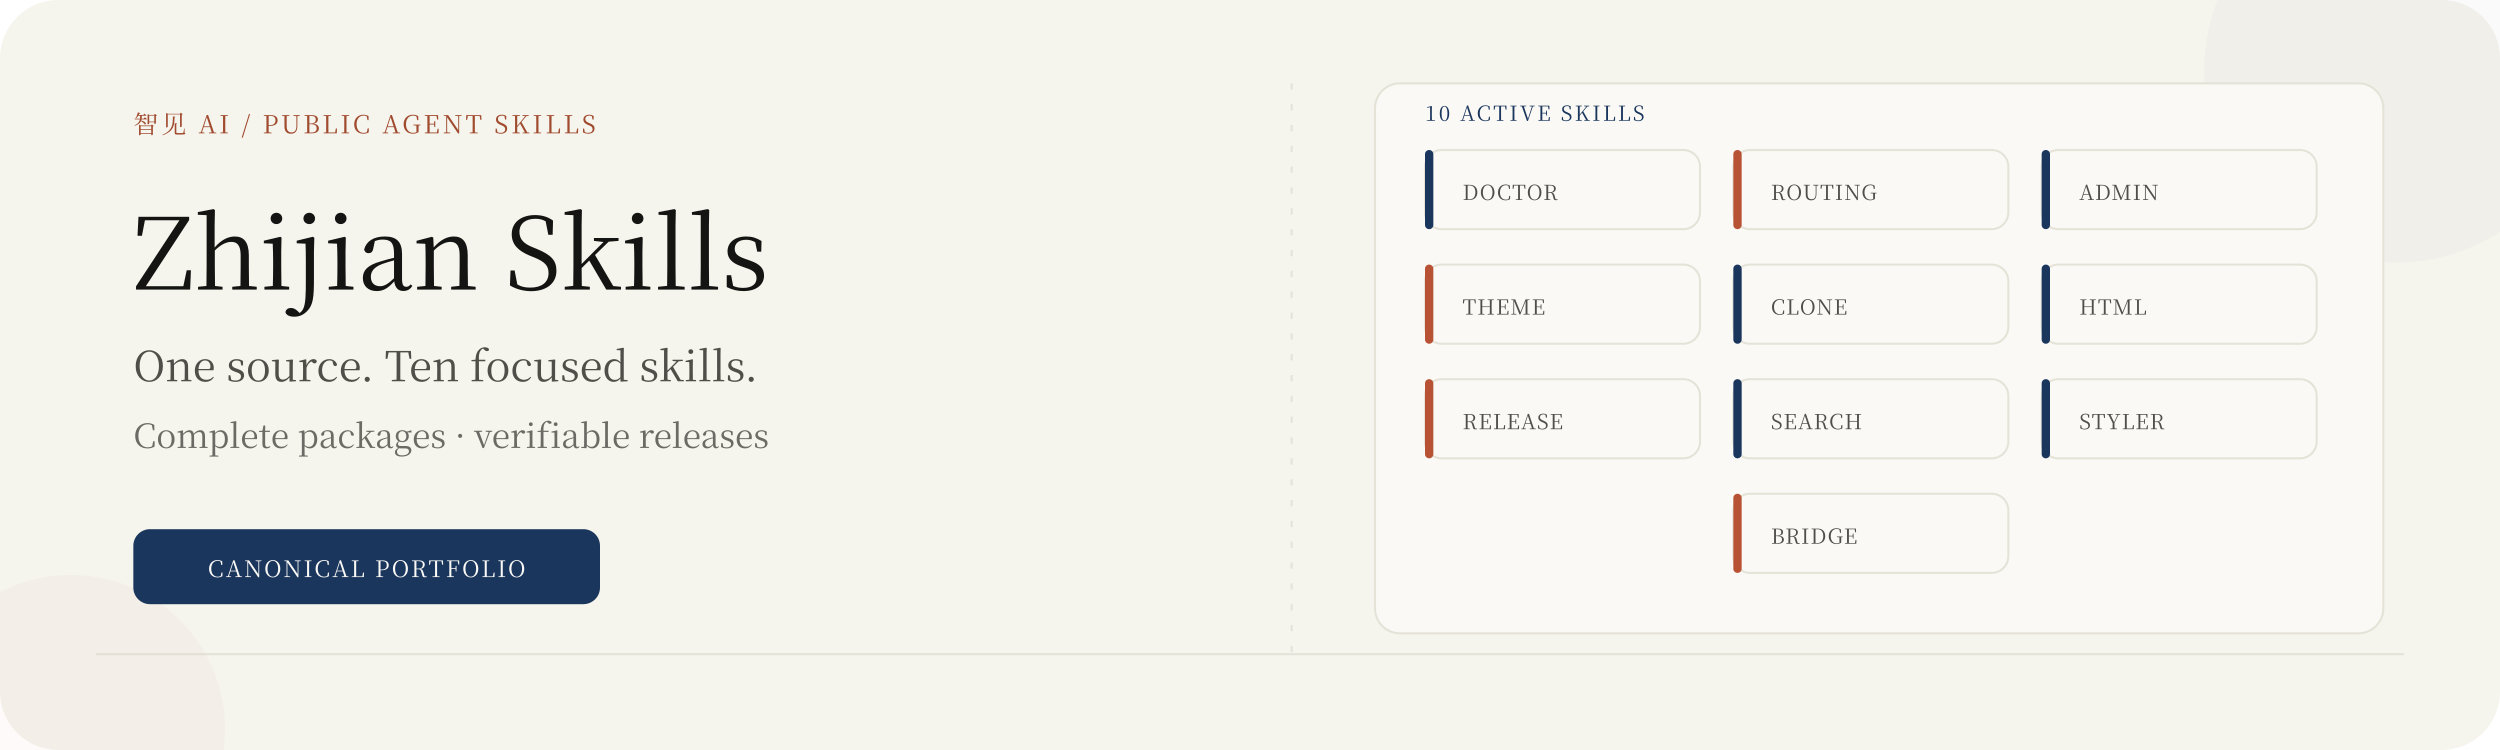
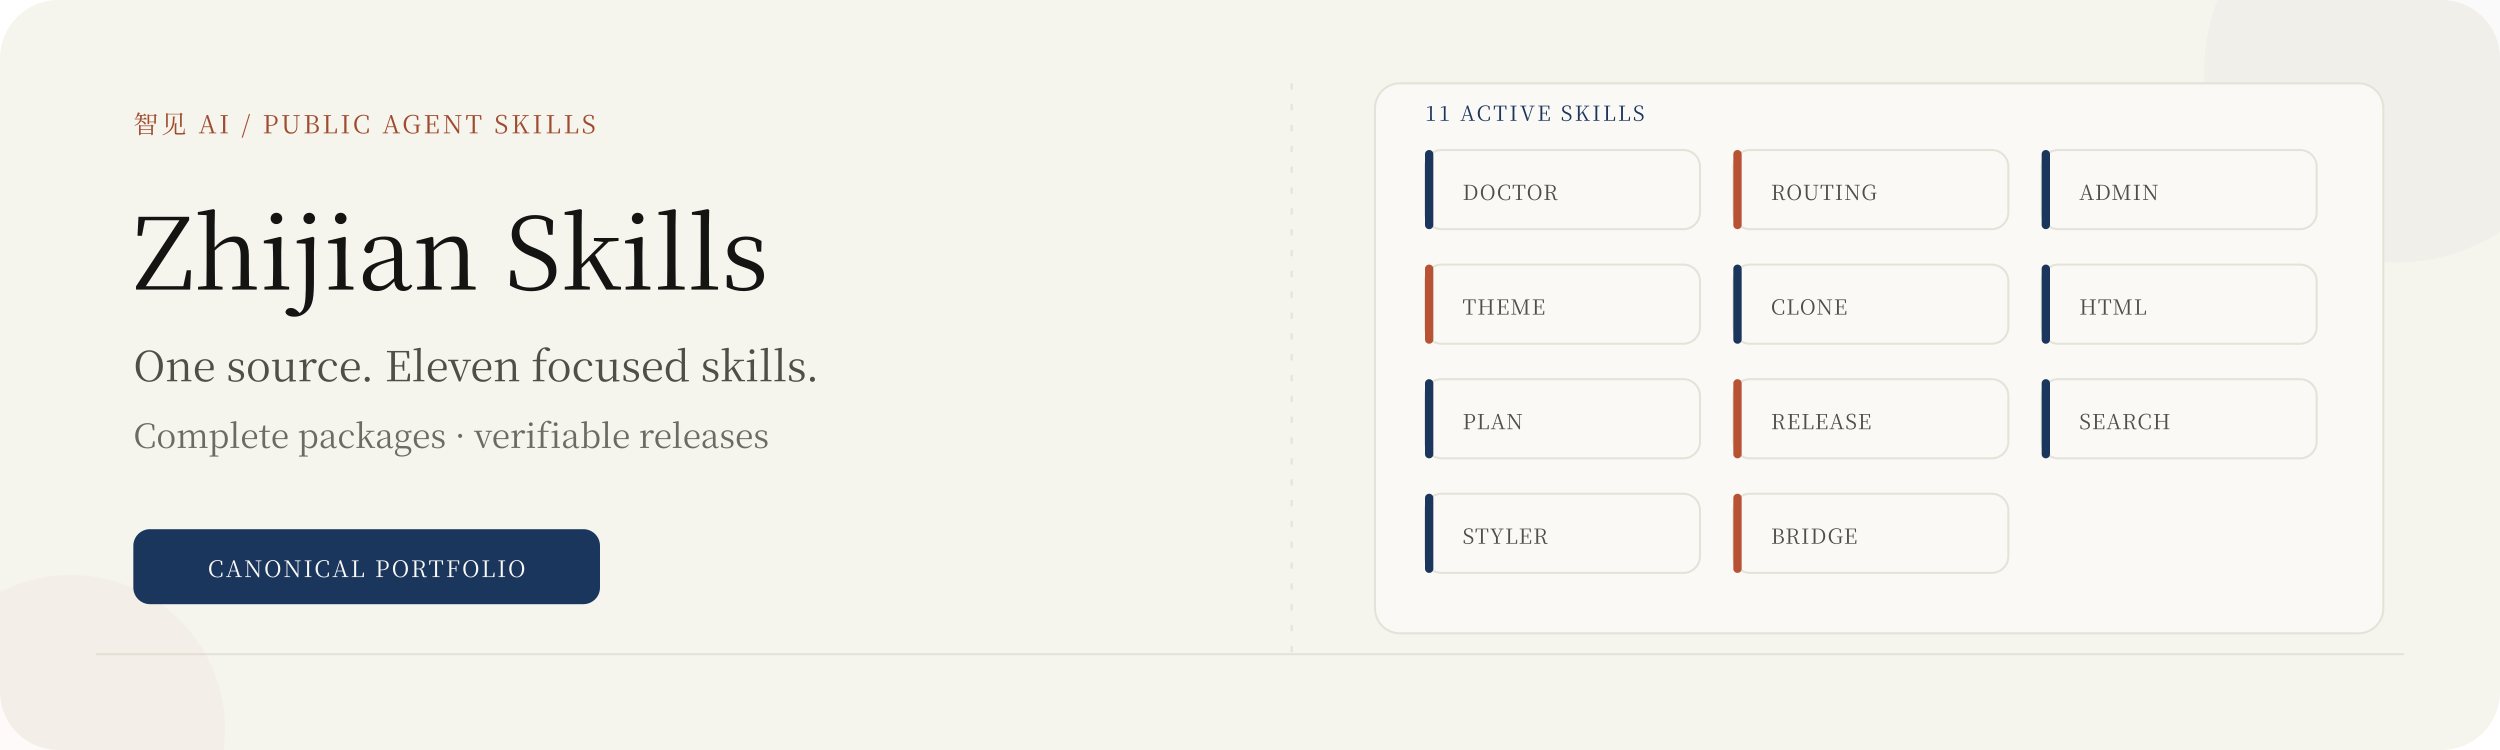
<svg xmlns="http://www.w3.org/2000/svg" viewBox="0 0 1200 360" role="img" aria-labelledby="title desc">
  <rect width="1200" height="360" rx="28" fill="#F5F4ED" />
  <path d="M46 314 H1154" stroke="#E5E3D8" stroke-width="1" />
  <path d="M620 40 V320" stroke="#E5E3D8" stroke-width="1" stroke-dasharray="3 7" />
  <circle cx="1150" cy="34" r="92" fill="#1B365D" opacity="0.025" />
  <circle cx="34" cy="350" r="74" fill="#B85235" opacity="0.035" />
  <text x="64" y="64" fill="#A04A2E" font-family="'Source Han Serif SC VF','Source Han Serif SC','Noto Serif CJK SC','Songti SC',STSong,SimSun,Georgia,serif" font-size="12" font-weight="500" letter-spacing="1.4">智见 AI  /  PUBLIC AGENT SKILLS</text>
  <text x="64" y="139" fill="#141413" font-family="'Source Han Serif SC VF','Source Han Serif SC','Noto Serif CJK SC','Songti SC',STSong,SimSun,Georgia,serif" font-size="48" font-weight="500">Zhijian Skills</text>
-   <text x="64" y="183" fill="#504E49" font-family="'Source Han Serif SC VF','Source Han Serif SC','Noto Serif CJK SC','Songti SC',STSong,SimSun,Georgia,serif" font-size="20" font-weight="400">One source. Ten focused skills.</text>
+   <text x="64" y="183" fill="#504E49" font-family="'Source Han Serif SC VF','Source Han Serif SC','Noto Serif CJK SC','Songti SC',STSong,SimSun,Georgia,serif" font-size="20" font-weight="400">One source. Eleven focused skills.</text>
  <text x="64" y="215" fill="#6B6A64" font-family="'Source Han Serif SC VF','Source Han Serif SC','Noto Serif CJK SC','Songti SC',STSong,SimSun,Georgia,serif" font-size="16" font-weight="400">Complete packages · verifiable releases</text>
  <rect x="64" y="254" width="224" height="36" rx="8" fill="#1B365D" stroke="none" stroke-width="1" />
  <text x="176" y="277" fill="#FAF9F5" font-family="'Source Han Serif SC VF','Source Han Serif SC','Noto Serif CJK SC','Songti SC',STSong,SimSun,Georgia,serif" font-size="11" font-weight="500" text-anchor="middle" letter-spacing="1">CANONICAL PORTFOLIO</text>
  <rect x="660" y="40" width="484" height="264" rx="12" fill="#FAF9F5" stroke="#E5E3D8" stroke-width="1" />
-   <text x="684" y="58" fill="#1B365D" font-family="'Source Han Serif SC VF','Source Han Serif SC','Noto Serif CJK SC','Songti SC',STSong,SimSun,Georgia,serif" font-size="10" font-weight="500" letter-spacing="1.1">10 ACTIVE SKILLS</text>
+   <text x="684" y="58" fill="#1B365D" font-family="'Source Han Serif SC VF','Source Han Serif SC','Noto Serif CJK SC','Songti SC',STSong,SimSun,Georgia,serif" font-size="10" font-weight="500" letter-spacing="1.1">11 ACTIVE SKILLS</text>
  <rect x="684" y="72" width="132" height="38" rx="8" fill="#FAF9F5" stroke="#E5E3D8" stroke-width="1" />
  <rect x="684" y="72" width="4" height="38" rx="2" fill="#1B365D" stroke="none" stroke-width="1" />
  <text x="702" y="96" fill="#504E49" font-family="'Source Han Serif SC VF','Source Han Serif SC','Noto Serif CJK SC','Songti SC',STSong,SimSun,Georgia,serif" font-size="10" font-weight="500" letter-spacing=".45">DOCTOR</text>
  <rect x="832" y="72" width="132" height="38" rx="8" fill="#FAF9F5" stroke="#E5E3D8" stroke-width="1" />
  <rect x="832" y="72" width="4" height="38" rx="2" fill="#B85235" stroke="none" stroke-width="1" />
  <text x="850" y="96" fill="#504E49" font-family="'Source Han Serif SC VF','Source Han Serif SC','Noto Serif CJK SC','Songti SC',STSong,SimSun,Georgia,serif" font-size="10" font-weight="500" letter-spacing=".45">ROUTING</text>
  <rect x="980" y="72" width="132" height="38" rx="8" fill="#FAF9F5" stroke="#E5E3D8" stroke-width="1" />
  <rect x="980" y="72" width="4" height="38" rx="2" fill="#1B365D" stroke="none" stroke-width="1" />
  <text x="998" y="96" fill="#504E49" font-family="'Source Han Serif SC VF','Source Han Serif SC','Noto Serif CJK SC','Songti SC',STSong,SimSun,Georgia,serif" font-size="10" font-weight="500" letter-spacing=".45">ADMIN</text>
  <rect x="684" y="127" width="132" height="38" rx="8" fill="#FAF9F5" stroke="#E5E3D8" stroke-width="1" />
  <rect x="684" y="127" width="4" height="38" rx="2" fill="#B85235" stroke="none" stroke-width="1" />
  <text x="702" y="151" fill="#504E49" font-family="'Source Han Serif SC VF','Source Han Serif SC','Noto Serif CJK SC','Songti SC',STSong,SimSun,Georgia,serif" font-size="10" font-weight="500" letter-spacing=".45">THEME</text>
  <rect x="832" y="127" width="132" height="38" rx="8" fill="#FAF9F5" stroke="#E5E3D8" stroke-width="1" />
  <rect x="832" y="127" width="4" height="38" rx="2" fill="#1B365D" stroke="none" stroke-width="1" />
  <text x="850" y="151" fill="#504E49" font-family="'Source Han Serif SC VF','Source Han Serif SC','Noto Serif CJK SC','Songti SC',STSong,SimSun,Georgia,serif" font-size="10" font-weight="500" letter-spacing=".45">CLONE</text>
  <rect x="980" y="127" width="132" height="38" rx="8" fill="#FAF9F5" stroke="#E5E3D8" stroke-width="1" />
  <rect x="980" y="127" width="4" height="38" rx="2" fill="#1B365D" stroke="none" stroke-width="1" />
  <text x="998" y="151" fill="#504E49" font-family="'Source Han Serif SC VF','Source Han Serif SC','Noto Serif CJK SC','Songti SC',STSong,SimSun,Georgia,serif" font-size="10" font-weight="500" letter-spacing=".45">HTML</text>
  <rect x="684" y="182" width="132" height="38" rx="8" fill="#FAF9F5" stroke="#E5E3D8" stroke-width="1" />
-   <rect x="684" y="182" width="4" height="38" rx="2" fill="#B85235" stroke="none" stroke-width="1" />
-   <text x="702" y="206" fill="#504E49" font-family="'Source Han Serif SC VF','Source Han Serif SC','Noto Serif CJK SC','Songti SC',STSong,SimSun,Georgia,serif" font-size="10" font-weight="500" letter-spacing=".45">RELEASE</text>
+   <rect x="684" y="182" width="4" height="38" rx="2" fill="#1B365D" stroke="none" stroke-width="1" />
+   <text x="702" y="206" fill="#504E49" font-family="'Source Han Serif SC VF','Source Han Serif SC','Noto Serif CJK SC','Songti SC',STSong,SimSun,Georgia,serif" font-size="10" font-weight="500" letter-spacing=".45">PLAN</text>
  <rect x="832" y="182" width="132" height="38" rx="8" fill="#FAF9F5" stroke="#E5E3D8" stroke-width="1" />
-   <rect x="832" y="182" width="4" height="38" rx="2" fill="#1B365D" stroke="none" stroke-width="1" />
-   <text x="850" y="206" fill="#504E49" font-family="'Source Han Serif SC VF','Source Han Serif SC','Noto Serif CJK SC','Songti SC',STSong,SimSun,Georgia,serif" font-size="10" font-weight="500" letter-spacing=".45">SEARCH</text>
+   <rect x="832" y="182" width="4" height="38" rx="2" fill="#B85235" stroke="none" stroke-width="1" />
+   <text x="850" y="206" fill="#504E49" font-family="'Source Han Serif SC VF','Source Han Serif SC','Noto Serif CJK SC','Songti SC',STSong,SimSun,Georgia,serif" font-size="10" font-weight="500" letter-spacing=".45">RELEASE</text>
  <rect x="980" y="182" width="132" height="38" rx="8" fill="#FAF9F5" stroke="#E5E3D8" stroke-width="1" />
  <rect x="980" y="182" width="4" height="38" rx="2" fill="#1B365D" stroke="none" stroke-width="1" />
-   <text x="998" y="206" fill="#504E49" font-family="'Source Han Serif SC VF','Source Han Serif SC','Noto Serif CJK SC','Songti SC',STSong,SimSun,Georgia,serif" font-size="10" font-weight="500" letter-spacing=".45">STYLER</text>
+   <text x="998" y="206" fill="#504E49" font-family="'Source Han Serif SC VF','Source Han Serif SC','Noto Serif CJK SC','Songti SC',STSong,SimSun,Georgia,serif" font-size="10" font-weight="500" letter-spacing=".45">SEARCH</text>
+   <rect x="684" y="237" width="132" height="38" rx="8" fill="#FAF9F5" stroke="#E5E3D8" stroke-width="1" />
+   <rect x="684" y="237" width="4" height="38" rx="2" fill="#1B365D" stroke="none" stroke-width="1" />
+   <text x="702" y="261" fill="#504E49" font-family="'Source Han Serif SC VF','Source Han Serif SC','Noto Serif CJK SC','Songti SC',STSong,SimSun,Georgia,serif" font-size="10" font-weight="500" letter-spacing=".45">STYLER</text>
  <rect x="832" y="237" width="132" height="38" rx="8" fill="#FAF9F5" stroke="#E5E3D8" stroke-width="1" />
  <rect x="832" y="237" width="4" height="38" rx="2" fill="#B85235" stroke="none" stroke-width="1" />
  <text x="850" y="261" fill="#504E49" font-family="'Source Han Serif SC VF','Source Han Serif SC','Noto Serif CJK SC','Songti SC',STSong,SimSun,Georgia,serif" font-size="10" font-weight="500" letter-spacing=".45">BRIDGE</text>
</svg>
